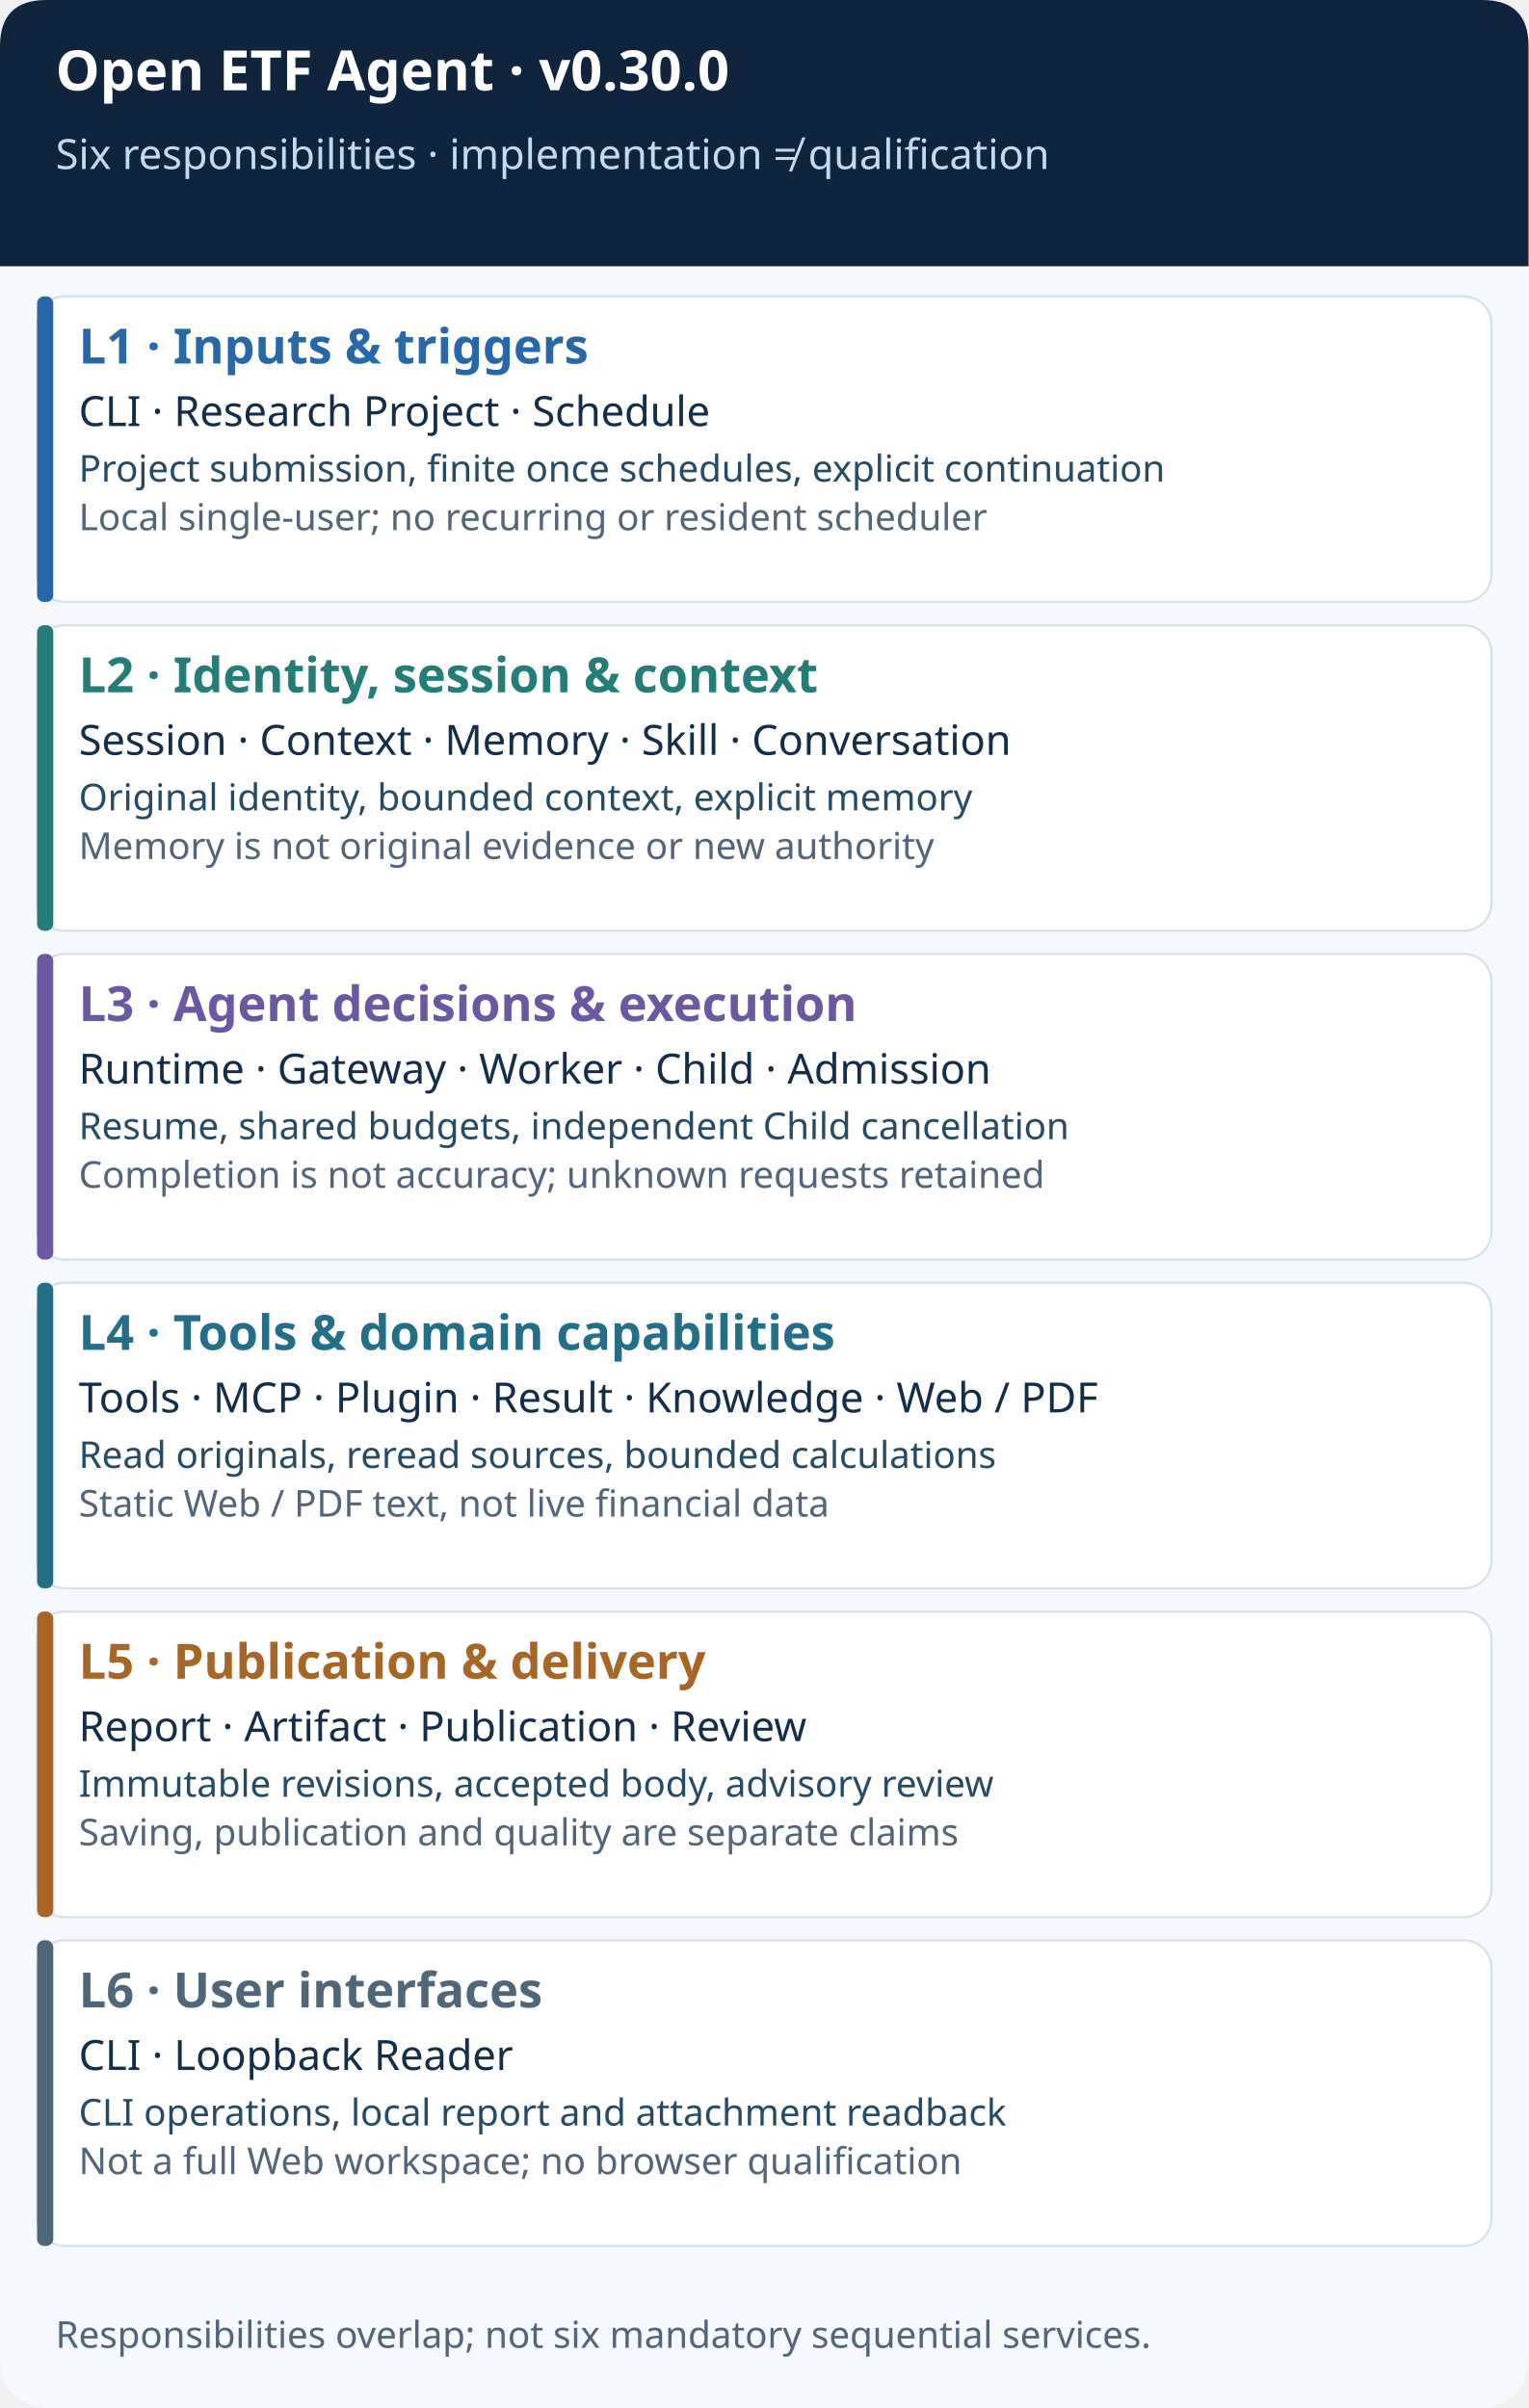
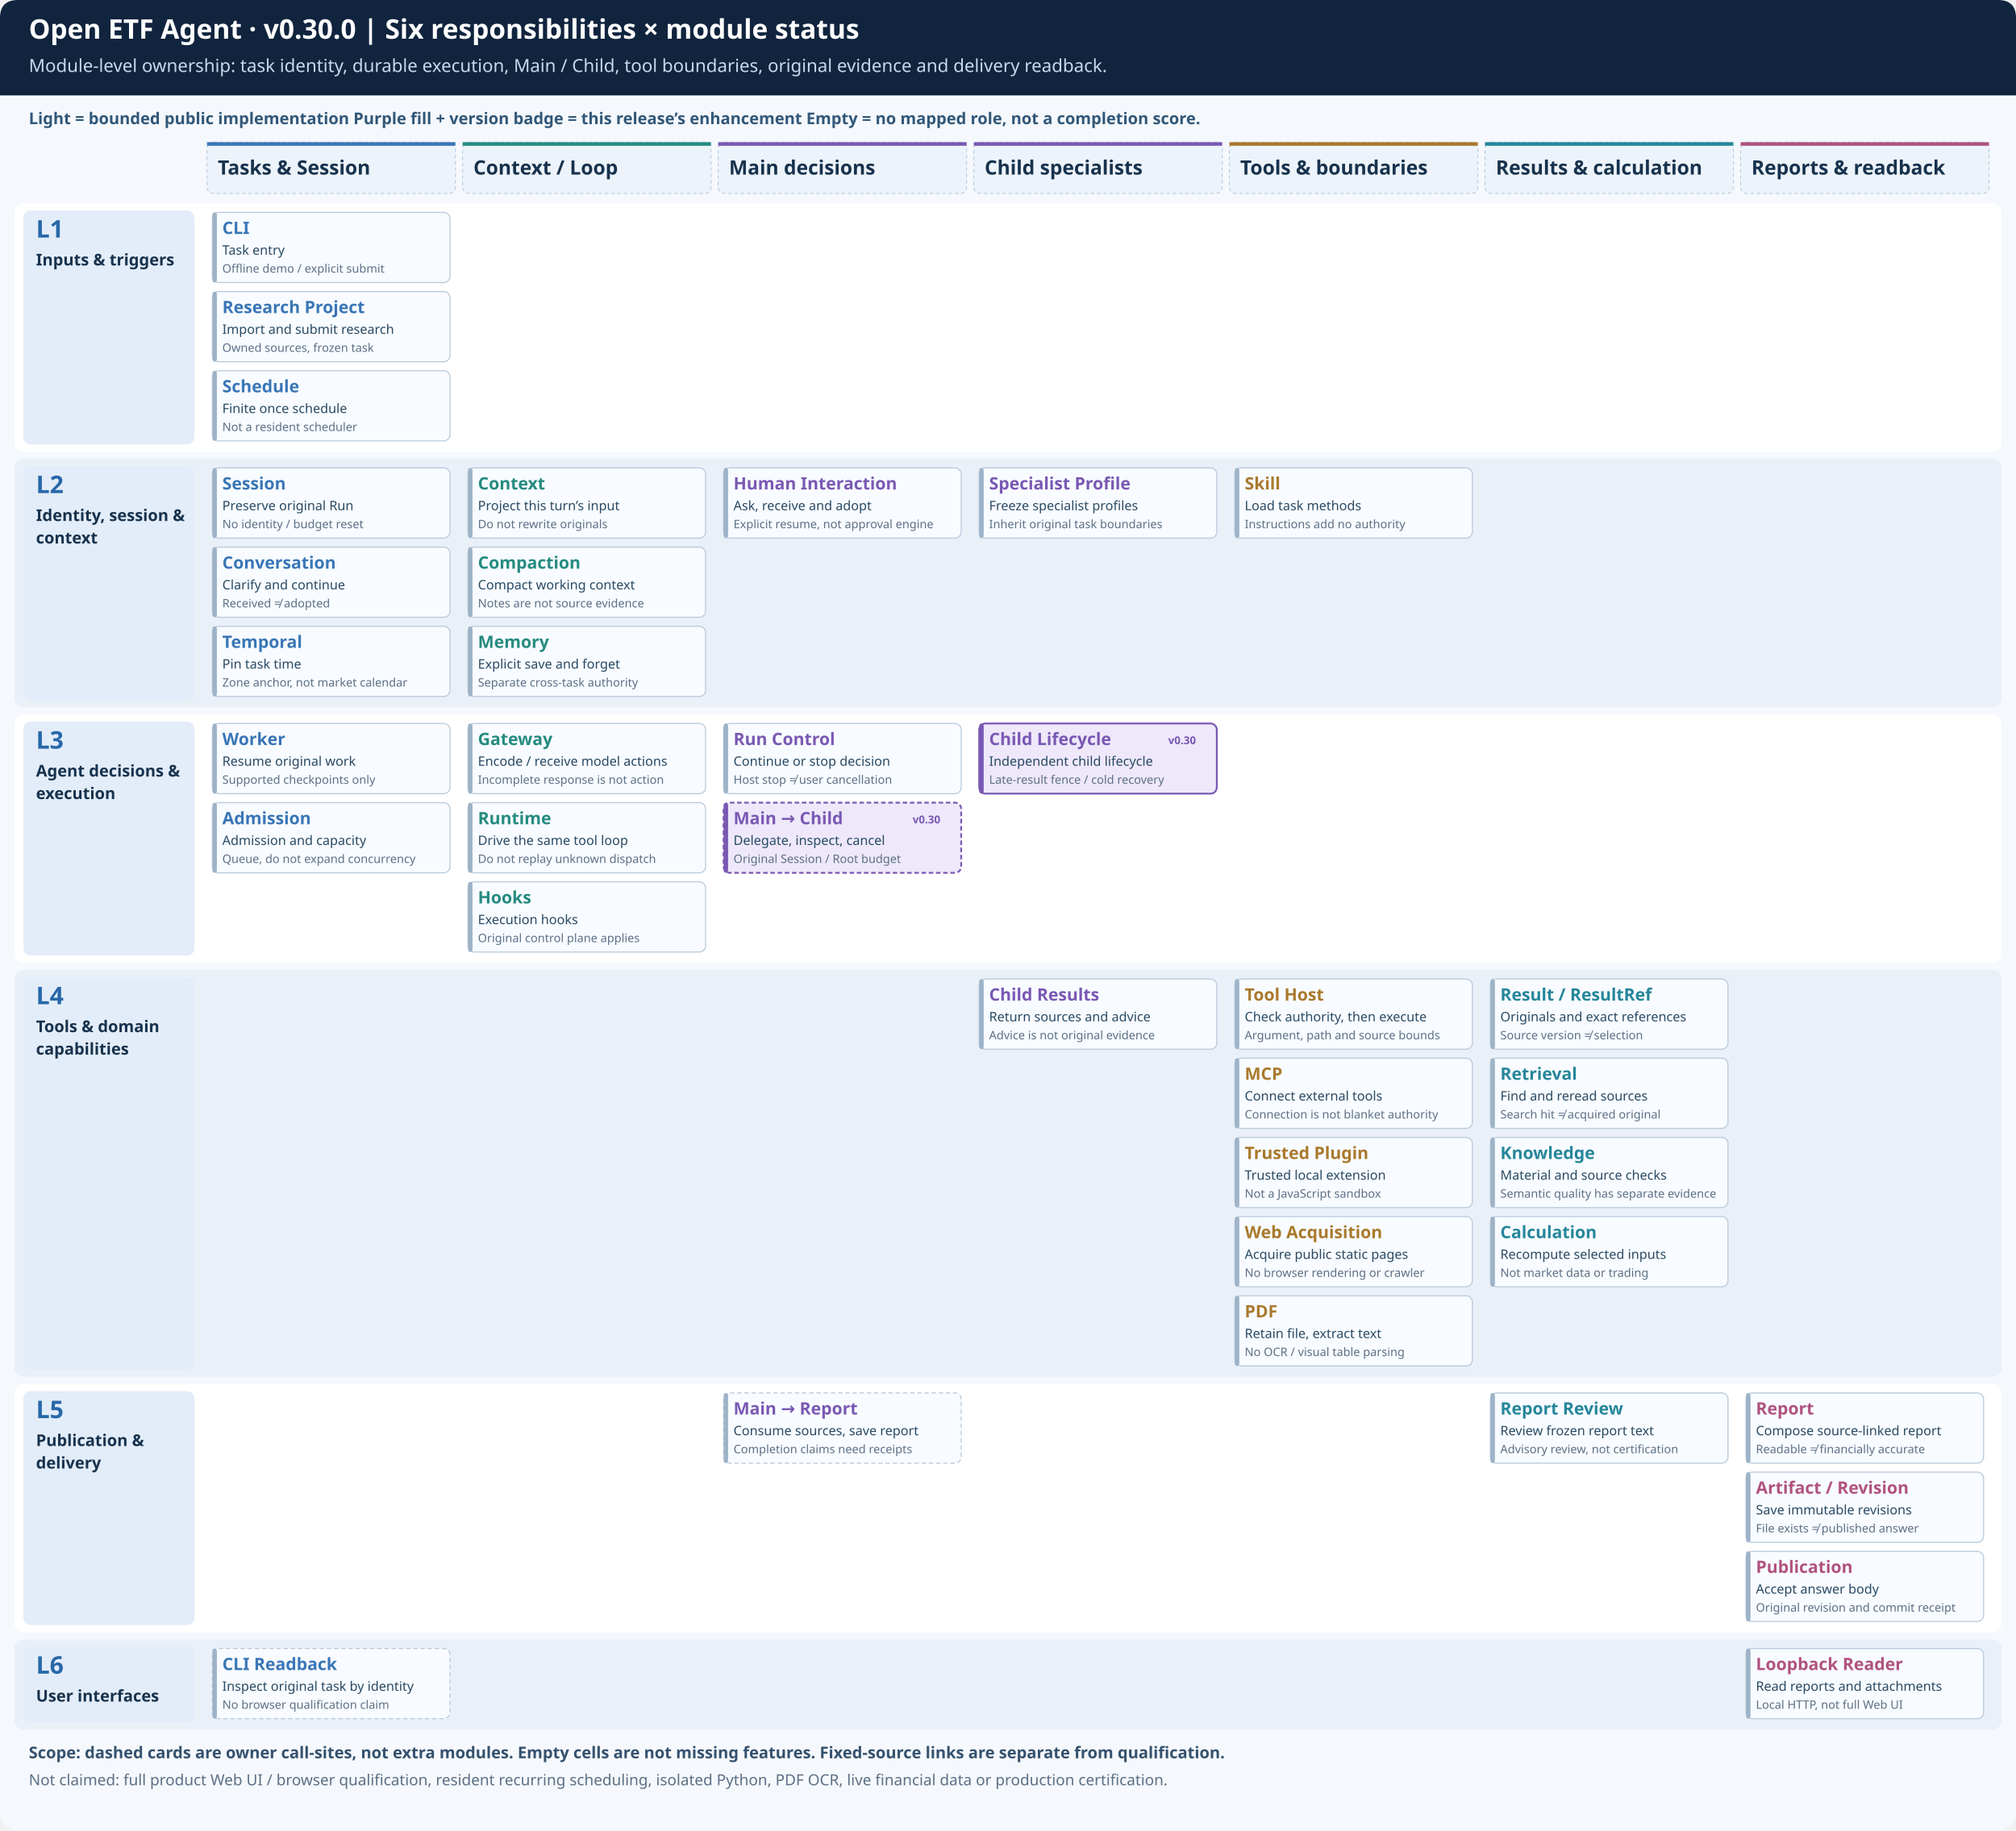
- <svg xmlns="http://www.w3.org/2000/svg" width="660" height="1040" viewBox="0 0 660 1040" role="img" aria-labelledby="title desc">
-   <rect width="660" height="1040" rx="20" fill="#f5f8fc" />
-   <path d="M20 0h620q20 0 20 20v95H0V20Q0 0 20 0" fill="#10243e" />
+ <svg xmlns="http://www.w3.org/2000/svg" width="2240" height="2034" viewBox="0 0 2240 2034" role="img" aria-labelledby="title desc">
+   <rect width="2240" height="2034" rx="20" fill="#f5f8fc" />
+   <path d="M20 0h2200q20 0 20 20v86H0V20Q0 0 20 0" fill="#10243e" />
  <g font-family="system-ui, sans-serif">
-     <text x="24" y="39" fill="white" font-size="24" font-weight="700">Open ETF Agent · v0.30.0</text>
-     <text x="24" y="73" fill="#c5d9ed" font-size="18">Six responsibilities · implementation ≠ qualification</text>
-     <rect x="16" y="128" width="628" height="132" rx="12" fill="white" stroke="#d7e1ed" />
-     <rect x="16" y="128" width="7" height="132" rx="3" fill="#2868a9" />
-     <text x="34" y="157" fill="#2868a9" font-size="21" font-weight="700">L1 · Inputs &amp; triggers</text>
-     <text x="34" y="184" fill="#142d48" font-size="18">CLI · Research Project · Schedule</text>
-     <text x="34" y="208" fill="#274b64" font-size="16">Project submission, finite once schedules, explicit continuation</text>
-     <text x="34" y="229" fill="#52657b" font-size="16">Local single-user; no recurring or resident scheduler</text>
-     <rect x="16" y="270" width="628" height="132" rx="12" fill="white" stroke="#d7e1ed" />
-     <rect x="16" y="270" width="7" height="132" rx="3" fill="#257d78" />
-     <text x="34" y="299" fill="#257d78" font-size="21" font-weight="700">L2 · Identity, session &amp; context</text>
-     <text x="34" y="326" fill="#142d48" font-size="18">Session · Context · Memory · Skill · Conversation</text>
-     <text x="34" y="350" fill="#274b64" font-size="16">Original identity, bounded context, explicit memory</text>
-     <text x="34" y="371" fill="#52657b" font-size="16">Memory is not original evidence or new authority</text>
-     <rect x="16" y="412" width="628" height="132" rx="12" fill="white" stroke="#d7e1ed" />
-     <rect x="16" y="412" width="7" height="132" rx="3" fill="#6b58a2" />
-     <text x="34" y="441" fill="#6b58a2" font-size="21" font-weight="700">L3 · Agent decisions &amp; execution</text>
-     <text x="34" y="468" fill="#142d48" font-size="18">Runtime · Gateway · Worker · Child · Admission</text>
-     <text x="34" y="492" fill="#274b64" font-size="16">Resume, shared budgets, independent Child cancellation</text>
-     <text x="34" y="513" fill="#52657b" font-size="16">Completion is not accuracy; unknown requests retained</text>
-     <rect x="16" y="554" width="628" height="132" rx="12" fill="white" stroke="#d7e1ed" />
-     <rect x="16" y="554" width="7" height="132" rx="3" fill="#246f88" />
-     <text x="34" y="583" fill="#246f88" font-size="21" font-weight="700">L4 · Tools &amp; domain capabilities</text>
-     <text x="34" y="610" fill="#142d48" font-size="18">Tools · MCP · Plugin · Result · Knowledge · Web / PDF</text>
-     <text x="34" y="634" fill="#274b64" font-size="16">Read originals, reread sources, bounded calculations</text>
-     <text x="34" y="655" fill="#52657b" font-size="16">Static Web / PDF text, not live financial data</text>
-     <rect x="16" y="696" width="628" height="132" rx="12" fill="white" stroke="#d7e1ed" />
-     <rect x="16" y="696" width="7" height="132" rx="3" fill="#a76625" />
-     <text x="34" y="725" fill="#a76625" font-size="21" font-weight="700">L5 · Publication &amp; delivery</text>
-     <text x="34" y="752" fill="#142d48" font-size="18">Report · Artifact · Publication · Review</text>
-     <text x="34" y="776" fill="#274b64" font-size="16">Immutable revisions, accepted body, advisory review</text>
-     <text x="34" y="797" fill="#52657b" font-size="16">Saving, publication and quality are separate claims</text>
-     <rect x="16" y="838" width="628" height="132" rx="12" fill="white" stroke="#d7e1ed" />
-     <rect x="16" y="838" width="7" height="132" rx="3" fill="#506779" />
-     <text x="34" y="867" fill="#506779" font-size="21" font-weight="700">L6 · User interfaces</text>
-     <text x="34" y="894" fill="#142d48" font-size="18">CLI · Loopback Reader</text>
-     <text x="34" y="918" fill="#274b64" font-size="16">CLI operations, local report and attachment readback</text>
-     <text x="34" y="939" fill="#52657b" font-size="16">Not a full Web workspace; no browser qualification</text>
-     <text x="24" y="1014" fill="#52657b" font-size="16">Responsibilities overlap; not six mandatory sequential services.</text>
+     <text x="32" y="43" font-size="30" fill="#fff" font-weight="700">Open ETF Agent · v0.30.0 | Six responsibilities × module status</text>
+     <text x="32" y="80" font-size="20" fill="#c5d9ed" font-weight="400">Module-level ownership: task identity, durable execution, Main / Child, tool boundaries, original evidence and delivery readback.</text>
+     <text x="32" y="138" font-size="18" fill="#315778" font-weight="600">Light = bounded public implementation   Purple fill + version badge = this release’s enhancement   Empty = no mapped role, not a completion score.</text>
+     <rect x="230" y="158" width="276" height="57" rx="7" fill="#edf3fa" stroke="#b8cbe0" stroke-dasharray="4 3" />
+     <rect x="230" y="158" width="276" height="4" fill="#3976b6" />
+     <text x="242" y="194" font-size="22" fill="#17324d" font-weight="700">Tasks &amp; Session</text>
+     <rect x="514" y="158" width="276" height="57" rx="7" fill="#edf3fa" stroke="#b8cbe0" stroke-dasharray="4 3" />
+     <rect x="514" y="158" width="276" height="4" fill="#258b80" />
+     <text x="526" y="194" font-size="22" fill="#17324d" font-weight="700">Context / Loop</text>
+     <rect x="798" y="158" width="276" height="57" rx="7" fill="#edf3fa" stroke="#b8cbe0" stroke-dasharray="4 3" />
+     <rect x="798" y="158" width="276" height="4" fill="#7958b3" />
+     <text x="810" y="194" font-size="22" fill="#17324d" font-weight="700">Main decisions</text>
+     <rect x="1082" y="158" width="276" height="57" rx="7" fill="#edf3fa" stroke="#b8cbe0" stroke-dasharray="4 3" />
+     <rect x="1082" y="158" width="276" height="4" fill="#7958b3" />
+     <text x="1094" y="194" font-size="22" fill="#17324d" font-weight="700">Child specialists</text>
+     <rect x="1366" y="158" width="276" height="57" rx="7" fill="#edf3fa" stroke="#b8cbe0" stroke-dasharray="4 3" />
+     <rect x="1366" y="158" width="276" height="4" fill="#a9792c" />
+     <text x="1378" y="194" font-size="22" fill="#17324d" font-weight="700">Tools &amp; boundaries</text>
+     <rect x="1650" y="158" width="276" height="57" rx="7" fill="#edf3fa" stroke="#b8cbe0" stroke-dasharray="4 3" />
+     <rect x="1650" y="158" width="276" height="4" fill="#25869a" />
+     <text x="1662" y="194" font-size="22" fill="#17324d" font-weight="700">Results &amp; calculation</text>
+     <rect x="1934" y="158" width="276" height="57" rx="7" fill="#edf3fa" stroke="#b8cbe0" stroke-dasharray="4 3" />
+     <rect x="1934" y="158" width="276" height="4" fill="#b05280" />
+     <text x="1946" y="194" font-size="22" fill="#17324d" font-weight="700">Reports &amp; readback</text>
+     <rect x="16" y="226" width="2208" height="276" rx="10" fill="#ffffff" />
+     <rect x="26" y="234" width="190" height="260" rx="8" fill="#e3edf9" />
+     <text x="40" y="264" font-size="27" fill="#2868a9" font-weight="700">L1</text>
+     <text x="40" y="295" font-size="18" fill="#17324d" font-weight="700">Inputs &amp; triggers</text>
+     <a href="https://github.com/hpoenixf/open-etf-agent/blob/ba527fb502aebbe8bd601fd2115a4282cd10b94c/src/cli.mjs" target="_blank">
+       <rect x="236" y="236" width="264" height="78" rx="7" fill="#f8fbff" stroke="#b9cadb" stroke-width="1.2" />
+       <rect x="236" y="236" width="5" height="78" rx="3" fill="#9db3c8" />
+       <text x="247" y="260" font-size="19" fill="#3976b6" font-weight="700">CLI</text>
+       <text x="247" y="283" font-size="14.5" fill="#284963" font-weight="500">Task entry</text>
+       <text x="247" y="303" font-size="13" fill="#5c6f85" font-weight="400">Offline demo / explicit submit</text>
+     </a>
+     <a href="https://github.com/hpoenixf/open-etf-agent/blob/ba527fb502aebbe8bd601fd2115a4282cd10b94c/src/research-project.mjs" target="_blank">
+       <rect x="236" y="324" width="264" height="78" rx="7" fill="#f8fbff" stroke="#b9cadb" stroke-width="1.2" />
+       <rect x="236" y="324" width="5" height="78" rx="3" fill="#9db3c8" />
+       <text x="247" y="348" font-size="19" fill="#3976b6" font-weight="700">Research Project</text>
+       <text x="247" y="371" font-size="14.5" fill="#284963" font-weight="500">Import and submit research</text>
+       <text x="247" y="391" font-size="13" fill="#5c6f85" font-weight="400">Owned sources, frozen task</text>
+     </a>
+     <a href="https://github.com/hpoenixf/open-etf-agent/blob/ba527fb502aebbe8bd601fd2115a4282cd10b94c/src/scheduled-tasks.mjs" target="_blank">
+       <rect x="236" y="412" width="264" height="78" rx="7" fill="#f8fbff" stroke="#b9cadb" stroke-width="1.2" />
+       <rect x="236" y="412" width="5" height="78" rx="3" fill="#9db3c8" />
+       <text x="247" y="436" font-size="19" fill="#3976b6" font-weight="700">Schedule</text>
+       <text x="247" y="459" font-size="14.5" fill="#284963" font-weight="500">Finite once schedule</text>
+       <text x="247" y="479" font-size="13" fill="#5c6f85" font-weight="400">Not a resident scheduler</text>
+     </a>
+     <rect x="16" y="510" width="2208" height="276" rx="10" fill="#eaf0f8" />
+     <rect x="26" y="518" width="190" height="260" rx="8" fill="#e3edf9" />
+     <text x="40" y="548" font-size="27" fill="#2868a9" font-weight="700">L2</text>
+     <text x="40" y="579" font-size="18" fill="#17324d" font-weight="700">Identity, session &amp;</text>
+     <text x="40" y="604" font-size="18" fill="#17324d" font-weight="700">context</text>
+     <a href="https://github.com/hpoenixf/open-etf-agent/blob/ba527fb502aebbe8bd601fd2115a4282cd10b94c/src/session.mjs" target="_blank">
+       <rect x="236" y="520" width="264" height="78" rx="7" fill="#f8fbff" stroke="#b9cadb" stroke-width="1.2" />
+       <rect x="236" y="520" width="5" height="78" rx="3" fill="#9db3c8" />
+       <text x="247" y="544" font-size="19" fill="#3976b6" font-weight="700">Session</text>
+       <text x="247" y="567" font-size="14.5" fill="#284963" font-weight="500">Preserve original Run</text>
+       <text x="247" y="587" font-size="13" fill="#5c6f85" font-weight="400">No identity / budget reset</text>
+     </a>
+     <a href="https://github.com/hpoenixf/open-etf-agent/blob/ba527fb502aebbe8bd601fd2115a4282cd10b94c/src/conversation.mjs" target="_blank">
+       <rect x="236" y="608" width="264" height="78" rx="7" fill="#f8fbff" stroke="#b9cadb" stroke-width="1.2" />
+       <rect x="236" y="608" width="5" height="78" rx="3" fill="#9db3c8" />
+       <text x="247" y="632" font-size="19" fill="#3976b6" font-weight="700">Conversation</text>
+       <text x="247" y="655" font-size="14.5" fill="#284963" font-weight="500">Clarify and continue</text>
+       <text x="247" y="675" font-size="13" fill="#5c6f85" font-weight="400">Received ≠ adopted</text>
+     </a>
+     <a href="https://github.com/hpoenixf/open-etf-agent/blob/ba527fb502aebbe8bd601fd2115a4282cd10b94c/src/temporal.mjs" target="_blank">
+       <rect x="236" y="696" width="264" height="78" rx="7" fill="#f8fbff" stroke="#b9cadb" stroke-width="1.2" />
+       <rect x="236" y="696" width="5" height="78" rx="3" fill="#9db3c8" />
+       <text x="247" y="720" font-size="19" fill="#3976b6" font-weight="700">Temporal</text>
+       <text x="247" y="743" font-size="14.5" fill="#284963" font-weight="500">Pin task time</text>
+       <text x="247" y="763" font-size="13" fill="#5c6f85" font-weight="400">Zone anchor, not market calendar</text>
+     </a>
+     <a href="https://github.com/hpoenixf/open-etf-agent/blob/ba527fb502aebbe8bd601fd2115a4282cd10b94c/src/context.mjs" target="_blank">
+       <rect x="520" y="520" width="264" height="78" rx="7" fill="#f8fbff" stroke="#b9cadb" stroke-width="1.2" />
+       <rect x="520" y="520" width="5" height="78" rx="3" fill="#9db3c8" />
+       <text x="531" y="544" font-size="19" fill="#258b80" font-weight="700">Context</text>
+       <text x="531" y="567" font-size="14.5" fill="#284963" font-weight="500">Project this turn’s input</text>
+       <text x="531" y="587" font-size="13" fill="#5c6f85" font-weight="400">Do not rewrite originals</text>
+     </a>
+     <a href="https://github.com/hpoenixf/open-etf-agent/blob/ba527fb502aebbe8bd601fd2115a4282cd10b94c/src/compaction.mjs" target="_blank">
+       <rect x="520" y="608" width="264" height="78" rx="7" fill="#f8fbff" stroke="#b9cadb" stroke-width="1.2" />
+       <rect x="520" y="608" width="5" height="78" rx="3" fill="#9db3c8" />
+       <text x="531" y="632" font-size="19" fill="#258b80" font-weight="700">Compaction</text>
+       <text x="531" y="655" font-size="14.5" fill="#284963" font-weight="500">Compact working context</text>
+       <text x="531" y="675" font-size="13" fill="#5c6f85" font-weight="400">Notes are not source evidence</text>
+     </a>
+     <a href="https://github.com/hpoenixf/open-etf-agent/blob/ba527fb502aebbe8bd601fd2115a4282cd10b94c/src/memory.mjs" target="_blank">
+       <rect x="520" y="696" width="264" height="78" rx="7" fill="#f8fbff" stroke="#b9cadb" stroke-width="1.2" />
+       <rect x="520" y="696" width="5" height="78" rx="3" fill="#9db3c8" />
+       <text x="531" y="720" font-size="19" fill="#258b80" font-weight="700">Memory</text>
+       <text x="531" y="743" font-size="14.5" fill="#284963" font-weight="500">Explicit save and forget</text>
+       <text x="531" y="763" font-size="13" fill="#5c6f85" font-weight="400">Separate cross-task authority</text>
+     </a>
+     <a href="https://github.com/hpoenixf/open-etf-agent/blob/ba527fb502aebbe8bd601fd2115a4282cd10b94c/src/human-interaction.mjs" target="_blank">
+       <rect x="804" y="520" width="264" height="78" rx="7" fill="#f8fbff" stroke="#b9cadb" stroke-width="1.2" />
+       <rect x="804" y="520" width="5" height="78" rx="3" fill="#9db3c8" />
+       <text x="815" y="544" font-size="19" fill="#7958b3" font-weight="700">Human Interaction</text>
+       <text x="815" y="567" font-size="14.5" fill="#284963" font-weight="500">Ask, receive and adopt</text>
+       <text x="815" y="587" font-size="13" fill="#5c6f85" font-weight="400">Explicit resume, not approval engine</text>
+     </a>
+     <a href="https://github.com/hpoenixf/open-etf-agent/blob/ba527fb502aebbe8bd601fd2115a4282cd10b94c/src/specialist-profiles.mjs" target="_blank">
+       <rect x="1088" y="520" width="264" height="78" rx="7" fill="#f8fbff" stroke="#b9cadb" stroke-width="1.2" />
+       <rect x="1088" y="520" width="5" height="78" rx="3" fill="#9db3c8" />
+       <text x="1099" y="544" font-size="19" fill="#7958b3" font-weight="700">Specialist Profile</text>
+       <text x="1099" y="567" font-size="14.5" fill="#284963" font-weight="500">Freeze specialist profiles</text>
+       <text x="1099" y="587" font-size="13" fill="#5c6f85" font-weight="400">Inherit original task boundaries</text>
+     </a>
+     <a href="https://github.com/hpoenixf/open-etf-agent/blob/ba527fb502aebbe8bd601fd2115a4282cd10b94c/src/skills.mjs" target="_blank">
+       <rect x="1372" y="520" width="264" height="78" rx="7" fill="#f8fbff" stroke="#b9cadb" stroke-width="1.2" />
+       <rect x="1372" y="520" width="5" height="78" rx="3" fill="#9db3c8" />
+       <text x="1383" y="544" font-size="19" fill="#a9792c" font-weight="700">Skill</text>
+       <text x="1383" y="567" font-size="14.5" fill="#284963" font-weight="500">Load task methods</text>
+       <text x="1383" y="587" font-size="13" fill="#5c6f85" font-weight="400">Instructions add no authority</text>
+     </a>
+     <rect x="16" y="794" width="2208" height="276" rx="10" fill="#ffffff" />
+     <rect x="26" y="802" width="190" height="260" rx="8" fill="#e3edf9" />
+     <text x="40" y="832" font-size="27" fill="#2868a9" font-weight="700">L3</text>
+     <text x="40" y="863" font-size="18" fill="#17324d" font-weight="700">Agent decisions &amp;</text>
+     <text x="40" y="888" font-size="18" fill="#17324d" font-weight="700">execution</text>
+     <a href="https://github.com/hpoenixf/open-etf-agent/blob/ba527fb502aebbe8bd601fd2115a4282cd10b94c/src/worker.mjs" target="_blank">
+       <rect x="236" y="804" width="264" height="78" rx="7" fill="#f8fbff" stroke="#b9cadb" stroke-width="1.2" />
+       <rect x="236" y="804" width="5" height="78" rx="3" fill="#9db3c8" />
+       <text x="247" y="828" font-size="19" fill="#3976b6" font-weight="700">Worker</text>
+       <text x="247" y="851" font-size="14.5" fill="#284963" font-weight="500">Resume original work</text>
+       <text x="247" y="871" font-size="13" fill="#5c6f85" font-weight="400">Supported checkpoints only</text>
+     </a>
+     <a href="https://github.com/hpoenixf/open-etf-agent/blob/ba527fb502aebbe8bd601fd2115a4282cd10b94c/src/admission.mjs" target="_blank">
+       <rect x="236" y="892" width="264" height="78" rx="7" fill="#f8fbff" stroke="#b9cadb" stroke-width="1.2" />
+       <rect x="236" y="892" width="5" height="78" rx="3" fill="#9db3c8" />
+       <text x="247" y="916" font-size="19" fill="#3976b6" font-weight="700">Admission</text>
+       <text x="247" y="939" font-size="14.5" fill="#284963" font-weight="500">Admission and capacity</text>
+       <text x="247" y="959" font-size="13" fill="#5c6f85" font-weight="400">Queue, do not expand concurrency</text>
+     </a>
+     <a href="https://github.com/hpoenixf/open-etf-agent/blob/ba527fb502aebbe8bd601fd2115a4282cd10b94c/src/gateway.mjs" target="_blank">
+       <rect x="520" y="804" width="264" height="78" rx="7" fill="#f8fbff" stroke="#b9cadb" stroke-width="1.2" />
+       <rect x="520" y="804" width="5" height="78" rx="3" fill="#9db3c8" />
+       <text x="531" y="828" font-size="19" fill="#258b80" font-weight="700">Gateway</text>
+       <text x="531" y="851" font-size="14.5" fill="#284963" font-weight="500">Encode / receive model actions</text>
+       <text x="531" y="871" font-size="13" fill="#5c6f85" font-weight="400">Incomplete response is not action</text>
+     </a>
+     <a href="https://github.com/hpoenixf/open-etf-agent/blob/ba527fb502aebbe8bd601fd2115a4282cd10b94c/src/runtime.mjs" target="_blank">
+       <rect x="520" y="892" width="264" height="78" rx="7" fill="#f8fbff" stroke="#b9cadb" stroke-width="1.2" />
+       <rect x="520" y="892" width="5" height="78" rx="3" fill="#9db3c8" />
+       <text x="531" y="916" font-size="19" fill="#258b80" font-weight="700">Runtime</text>
+       <text x="531" y="939" font-size="14.5" fill="#284963" font-weight="500">Drive the same tool loop</text>
+       <text x="531" y="959" font-size="13" fill="#5c6f85" font-weight="400">Do not replay unknown dispatch</text>
+     </a>
+     <a href="https://github.com/hpoenixf/open-etf-agent/blob/ba527fb502aebbe8bd601fd2115a4282cd10b94c/src/hooks.mjs" target="_blank">
+       <rect x="520" y="980" width="264" height="78" rx="7" fill="#f8fbff" stroke="#b9cadb" stroke-width="1.2" />
+       <rect x="520" y="980" width="5" height="78" rx="3" fill="#9db3c8" />
+       <text x="531" y="1004" font-size="19" fill="#258b80" font-weight="700">Hooks</text>
+       <text x="531" y="1027" font-size="14.5" fill="#284963" font-weight="500">Execution hooks</text>
+       <text x="531" y="1047" font-size="13" fill="#5c6f85" font-weight="400">Original control plane applies</text>
+     </a>
+     <a href="https://github.com/hpoenixf/open-etf-agent/blob/ba527fb502aebbe8bd601fd2115a4282cd10b94c/src/run-control.mjs" target="_blank">
+       <rect x="804" y="804" width="264" height="78" rx="7" fill="#f8fbff" stroke="#b9cadb" stroke-width="1.2" />
+       <rect x="804" y="804" width="5" height="78" rx="3" fill="#9db3c8" />
+       <text x="815" y="828" font-size="19" fill="#7958b3" font-weight="700">Run Control</text>
+       <text x="815" y="851" font-size="14.5" fill="#284963" font-weight="500">Continue or stop decision</text>
+       <text x="815" y="871" font-size="13" fill="#5c6f85" font-weight="400">Host stop ≠ user cancellation</text>
+     </a>
+     <a href="https://github.com/hpoenixf/open-etf-agent/blob/ba527fb502aebbe8bd601fd2115a4282cd10b94c/src/child-execution.mjs" target="_blank">
+       <rect x="804" y="892" width="264" height="78" rx="7" fill="#eee8fa" stroke="#7958b3" stroke-width="2" stroke-dasharray="5 3" />
+       <rect x="804" y="892" width="5" height="78" rx="3" fill="#7958b3" />
+       <text x="815" y="916" font-size="19" fill="#7958b3" font-weight="700">Main → Child</text>
+       <text x="815" y="939" font-size="14.5" fill="#284963" font-weight="500">Delegate, inspect, cancel</text>
+       <text x="815" y="959" font-size="13" fill="#5c6f85" font-weight="400">Original Session / Root budget</text>
+       <text x="1014" y="915" font-size="12" fill="#7958b3" font-weight="700">v0.30</text>
+     </a>
+     <a href="https://github.com/hpoenixf/open-etf-agent/blob/ba527fb502aebbe8bd601fd2115a4282cd10b94c/src/child-execution.mjs" target="_blank">
+       <rect x="1088" y="804" width="264" height="78" rx="7" fill="#eee8fa" stroke="#7958b3" stroke-width="2" />
+       <rect x="1088" y="804" width="5" height="78" rx="3" fill="#7958b3" />
+       <text x="1099" y="828" font-size="19" fill="#7958b3" font-weight="700">Child Lifecycle</text>
+       <text x="1099" y="851" font-size="14.5" fill="#284963" font-weight="500">Independent child lifecycle</text>
+       <text x="1099" y="871" font-size="13" fill="#5c6f85" font-weight="400">Late-result fence / cold recovery</text>
+       <text x="1298" y="827" font-size="12" fill="#7958b3" font-weight="700">v0.30</text>
+     </a>
+     <rect x="16" y="1078" width="2208" height="452" rx="10" fill="#eaf0f8" />
+     <rect x="26" y="1086" width="190" height="436" rx="8" fill="#e3edf9" />
+     <text x="40" y="1116" font-size="27" fill="#2868a9" font-weight="700">L4</text>
+     <text x="40" y="1147" font-size="18" fill="#17324d" font-weight="700">Tools &amp; domain</text>
+     <text x="40" y="1172" font-size="18" fill="#17324d" font-weight="700">capabilities</text>
+     <a href="https://github.com/hpoenixf/open-etf-agent/blob/ba527fb502aebbe8bd601fd2115a4282cd10b94c/src/child-results.mjs" target="_blank">
+       <rect x="1088" y="1088" width="264" height="78" rx="7" fill="#f8fbff" stroke="#b9cadb" stroke-width="1.2" />
+       <rect x="1088" y="1088" width="5" height="78" rx="3" fill="#9db3c8" />
+       <text x="1099" y="1112" font-size="19" fill="#7958b3" font-weight="700">Child Results</text>
+       <text x="1099" y="1135" font-size="14.5" fill="#284963" font-weight="500">Return sources and advice</text>
+       <text x="1099" y="1155" font-size="13" fill="#5c6f85" font-weight="400">Advice is not original evidence</text>
+     </a>
+     <a href="https://github.com/hpoenixf/open-etf-agent/blob/ba527fb502aebbe8bd601fd2115a4282cd10b94c/src/tools.mjs" target="_blank">
+       <rect x="1372" y="1088" width="264" height="78" rx="7" fill="#f8fbff" stroke="#b9cadb" stroke-width="1.2" />
+       <rect x="1372" y="1088" width="5" height="78" rx="3" fill="#9db3c8" />
+       <text x="1383" y="1112" font-size="19" fill="#a9792c" font-weight="700">Tool Host</text>
+       <text x="1383" y="1135" font-size="14.5" fill="#284963" font-weight="500">Check authority, then execute</text>
+       <text x="1383" y="1155" font-size="13" fill="#5c6f85" font-weight="400">Argument, path and source bounds</text>
+     </a>
+     <a href="https://github.com/hpoenixf/open-etf-agent/blob/ba527fb502aebbe8bd601fd2115a4282cd10b94c/src/mcp.mjs" target="_blank">
+       <rect x="1372" y="1176" width="264" height="78" rx="7" fill="#f8fbff" stroke="#b9cadb" stroke-width="1.2" />
+       <rect x="1372" y="1176" width="5" height="78" rx="3" fill="#9db3c8" />
+       <text x="1383" y="1200" font-size="19" fill="#a9792c" font-weight="700">MCP</text>
+       <text x="1383" y="1223" font-size="14.5" fill="#284963" font-weight="500">Connect external tools</text>
+       <text x="1383" y="1243" font-size="13" fill="#5c6f85" font-weight="400">Connection is not blanket authority</text>
+     </a>
+     <a href="https://github.com/hpoenixf/open-etf-agent/blob/ba527fb502aebbe8bd601fd2115a4282cd10b94c/src/plugins.mjs" target="_blank">
+       <rect x="1372" y="1264" width="264" height="78" rx="7" fill="#f8fbff" stroke="#b9cadb" stroke-width="1.2" />
+       <rect x="1372" y="1264" width="5" height="78" rx="3" fill="#9db3c8" />
+       <text x="1383" y="1288" font-size="19" fill="#a9792c" font-weight="700">Trusted Plugin</text>
+       <text x="1383" y="1311" font-size="14.5" fill="#284963" font-weight="500">Trusted local extension</text>
+       <text x="1383" y="1331" font-size="13" fill="#5c6f85" font-weight="400">Not a JavaScript sandbox</text>
+     </a>
+     <a href="https://github.com/hpoenixf/open-etf-agent/blob/ba527fb502aebbe8bd601fd2115a4282cd10b94c/src/web-acquisition.mjs" target="_blank">
+       <rect x="1372" y="1352" width="264" height="78" rx="7" fill="#f8fbff" stroke="#b9cadb" stroke-width="1.2" />
+       <rect x="1372" y="1352" width="5" height="78" rx="3" fill="#9db3c8" />
+       <text x="1383" y="1376" font-size="19" fill="#a9792c" font-weight="700">Web Acquisition</text>
+       <text x="1383" y="1399" font-size="14.5" fill="#284963" font-weight="500">Acquire public static pages</text>
+       <text x="1383" y="1419" font-size="13" fill="#5c6f85" font-weight="400">No browser rendering or crawler</text>
+     </a>
+     <a href="https://github.com/hpoenixf/open-etf-agent/blob/ba527fb502aebbe8bd601fd2115a4282cd10b94c/src/pdf-input.mjs" target="_blank">
+       <rect x="1372" y="1440" width="264" height="78" rx="7" fill="#f8fbff" stroke="#b9cadb" stroke-width="1.2" />
+       <rect x="1372" y="1440" width="5" height="78" rx="3" fill="#9db3c8" />
+       <text x="1383" y="1464" font-size="19" fill="#a9792c" font-weight="700">PDF</text>
+       <text x="1383" y="1487" font-size="14.5" fill="#284963" font-weight="500">Retain file, extract text</text>
+       <text x="1383" y="1507" font-size="13" fill="#5c6f85" font-weight="400">No OCR / visual table parsing</text>
+     </a>
+     <a href="https://github.com/hpoenixf/open-etf-agent/blob/ba527fb502aebbe8bd601fd2115a4282cd10b94c/src/results.mjs" target="_blank">
+       <rect x="1656" y="1088" width="264" height="78" rx="7" fill="#f8fbff" stroke="#b9cadb" stroke-width="1.2" />
+       <rect x="1656" y="1088" width="5" height="78" rx="3" fill="#9db3c8" />
+       <text x="1667" y="1112" font-size="19" fill="#25869a" font-weight="700">Result / ResultRef</text>
+       <text x="1667" y="1135" font-size="14.5" fill="#284963" font-weight="500">Originals and exact references</text>
+       <text x="1667" y="1155" font-size="13" fill="#5c6f85" font-weight="400">Source version ≠ selection</text>
+     </a>
+     <a href="https://github.com/hpoenixf/open-etf-agent/blob/ba527fb502aebbe8bd601fd2115a4282cd10b94c/src/retrieval.mjs" target="_blank">
+       <rect x="1656" y="1176" width="264" height="78" rx="7" fill="#f8fbff" stroke="#b9cadb" stroke-width="1.2" />
+       <rect x="1656" y="1176" width="5" height="78" rx="3" fill="#9db3c8" />
+       <text x="1667" y="1200" font-size="19" fill="#25869a" font-weight="700">Retrieval</text>
+       <text x="1667" y="1223" font-size="14.5" fill="#284963" font-weight="500">Find and reread sources</text>
+       <text x="1667" y="1243" font-size="13" fill="#5c6f85" font-weight="400">Search hit ≠ acquired original</text>
+     </a>
+     <a href="https://github.com/hpoenixf/open-etf-agent/blob/ba527fb502aebbe8bd601fd2115a4282cd10b94c/src/knowledge.mjs" target="_blank">
+       <rect x="1656" y="1264" width="264" height="78" rx="7" fill="#f8fbff" stroke="#b9cadb" stroke-width="1.2" />
+       <rect x="1656" y="1264" width="5" height="78" rx="3" fill="#9db3c8" />
+       <text x="1667" y="1288" font-size="19" fill="#25869a" font-weight="700">Knowledge</text>
+       <text x="1667" y="1311" font-size="14.5" fill="#284963" font-weight="500">Material and source checks</text>
+       <text x="1667" y="1331" font-size="13" fill="#5c6f85" font-weight="400">Semantic quality has separate evidence</text>
+     </a>
+     <a href="https://github.com/hpoenixf/open-etf-agent/blob/ba527fb502aebbe8bd601fd2115a4282cd10b94c/src/calculation.mjs" target="_blank">
+       <rect x="1656" y="1352" width="264" height="78" rx="7" fill="#f8fbff" stroke="#b9cadb" stroke-width="1.2" />
+       <rect x="1656" y="1352" width="5" height="78" rx="3" fill="#9db3c8" />
+       <text x="1667" y="1376" font-size="19" fill="#25869a" font-weight="700">Calculation</text>
+       <text x="1667" y="1399" font-size="14.5" fill="#284963" font-weight="500">Recompute selected inputs</text>
+       <text x="1667" y="1419" font-size="13" fill="#5c6f85" font-weight="400">Not market data or trading</text>
+     </a>
+     <rect x="16" y="1538" width="2208" height="276" rx="10" fill="#ffffff" />
+     <rect x="26" y="1546" width="190" height="260" rx="8" fill="#e3edf9" />
+     <text x="40" y="1576" font-size="27" fill="#2868a9" font-weight="700">L5</text>
+     <text x="40" y="1607" font-size="18" fill="#17324d" font-weight="700">Publication &amp;</text>
+     <text x="40" y="1632" font-size="18" fill="#17324d" font-weight="700">delivery</text>
+     <a href="https://github.com/hpoenixf/open-etf-agent/blob/ba527fb502aebbe8bd601fd2115a4282cd10b94c/src/report.mjs" target="_blank">
+       <rect x="804" y="1548" width="264" height="78" rx="7" fill="#f8fbff" stroke="#b9cadb" stroke-width="1.2" stroke-dasharray="5 3" />
+       <rect x="804" y="1548" width="5" height="78" rx="3" fill="#9db3c8" />
+       <text x="815" y="1572" font-size="19" fill="#7958b3" font-weight="700">Main → Report</text>
+       <text x="815" y="1595" font-size="14.5" fill="#284963" font-weight="500">Consume sources, save report</text>
+       <text x="815" y="1615" font-size="13" fill="#5c6f85" font-weight="400">Completion claims need receipts</text>
+     </a>
+     <a href="https://github.com/hpoenixf/open-etf-agent/blob/ba527fb502aebbe8bd601fd2115a4282cd10b94c/src/report-review.mjs" target="_blank">
+       <rect x="1656" y="1548" width="264" height="78" rx="7" fill="#f8fbff" stroke="#b9cadb" stroke-width="1.2" />
+       <rect x="1656" y="1548" width="5" height="78" rx="3" fill="#9db3c8" />
+       <text x="1667" y="1572" font-size="19" fill="#25869a" font-weight="700">Report Review</text>
+       <text x="1667" y="1595" font-size="14.5" fill="#284963" font-weight="500">Review frozen report text</text>
+       <text x="1667" y="1615" font-size="13" fill="#5c6f85" font-weight="400">Advisory review, not certification</text>
+     </a>
+     <a href="https://github.com/hpoenixf/open-etf-agent/blob/ba527fb502aebbe8bd601fd2115a4282cd10b94c/src/report.mjs" target="_blank">
+       <rect x="1940" y="1548" width="264" height="78" rx="7" fill="#f8fbff" stroke="#b9cadb" stroke-width="1.2" />
+       <rect x="1940" y="1548" width="5" height="78" rx="3" fill="#9db3c8" />
+       <text x="1951" y="1572" font-size="19" fill="#b05280" font-weight="700">Report</text>
+       <text x="1951" y="1595" font-size="14.5" fill="#284963" font-weight="500">Compose source-linked report</text>
+       <text x="1951" y="1615" font-size="13" fill="#5c6f85" font-weight="400">Readable ≠ financially accurate</text>
+     </a>
+     <a href="https://github.com/hpoenixf/open-etf-agent/blob/ba527fb502aebbe8bd601fd2115a4282cd10b94c/src/artifacts.mjs" target="_blank">
+       <rect x="1940" y="1636" width="264" height="78" rx="7" fill="#f8fbff" stroke="#b9cadb" stroke-width="1.2" />
+       <rect x="1940" y="1636" width="5" height="78" rx="3" fill="#9db3c8" />
+       <text x="1951" y="1660" font-size="19" fill="#b05280" font-weight="700">Artifact / Revision</text>
+       <text x="1951" y="1683" font-size="14.5" fill="#284963" font-weight="500">Save immutable revisions</text>
+       <text x="1951" y="1703" font-size="13" fill="#5c6f85" font-weight="400">File exists ≠ published answer</text>
+     </a>
+     <a href="https://github.com/hpoenixf/open-etf-agent/blob/ba527fb502aebbe8bd601fd2115a4282cd10b94c/src/publication.mjs" target="_blank">
+       <rect x="1940" y="1724" width="264" height="78" rx="7" fill="#f8fbff" stroke="#b9cadb" stroke-width="1.2" />
+       <rect x="1940" y="1724" width="5" height="78" rx="3" fill="#9db3c8" />
+       <text x="1951" y="1748" font-size="19" fill="#b05280" font-weight="700">Publication</text>
+       <text x="1951" y="1771" font-size="14.5" fill="#284963" font-weight="500">Accept answer body</text>
+       <text x="1951" y="1791" font-size="13" fill="#5c6f85" font-weight="400">Original revision and commit receipt</text>
+     </a>
+     <rect x="16" y="1822" width="2208" height="100" rx="10" fill="#eaf0f8" />
+     <rect x="26" y="1830" width="190" height="84" rx="8" fill="#e3edf9" />
+     <text x="40" y="1860" font-size="27" fill="#2868a9" font-weight="700">L6</text>
+     <text x="40" y="1891" font-size="18" fill="#17324d" font-weight="700">User interfaces</text>
+     <a href="https://github.com/hpoenixf/open-etf-agent/blob/ba527fb502aebbe8bd601fd2115a4282cd10b94c/src/observe.mjs" target="_blank">
+       <rect x="236" y="1832" width="264" height="78" rx="7" fill="#f8fbff" stroke="#b9cadb" stroke-width="1.2" stroke-dasharray="5 3" />
+       <rect x="236" y="1832" width="5" height="78" rx="3" fill="#9db3c8" />
+       <text x="247" y="1856" font-size="19" fill="#3976b6" font-weight="700">CLI Readback</text>
+       <text x="247" y="1879" font-size="14.5" fill="#284963" font-weight="500">Inspect original task by identity</text>
+       <text x="247" y="1899" font-size="13" fill="#5c6f85" font-weight="400">No browser qualification claim</text>
+     </a>
+     <a href="https://github.com/hpoenixf/open-etf-agent/blob/ba527fb502aebbe8bd601fd2115a4282cd10b94c/src/reader.mjs" target="_blank">
+       <rect x="1940" y="1832" width="264" height="78" rx="7" fill="#f8fbff" stroke="#b9cadb" stroke-width="1.2" />
+       <rect x="1940" y="1832" width="5" height="78" rx="3" fill="#9db3c8" />
+       <text x="1951" y="1856" font-size="19" fill="#b05280" font-weight="700">Loopback Reader</text>
+       <text x="1951" y="1879" font-size="14.5" fill="#284963" font-weight="500">Read reports and attachments</text>
+       <text x="1951" y="1899" font-size="13" fill="#5c6f85" font-weight="400">Local HTTP, not full Web UI</text>
+     </a>
+     <text x="32" y="1954" font-size="18" fill="#35516e" font-weight="600">Scope: dashed cards are owner call-sites, not extra modules. Empty cells are not missing features. Fixed-source links are separate from qualification.</text>
+     <text x="32" y="1984" font-size="17" fill="#5c6f85" font-weight="400">Not claimed: full product Web UI / browser qualification, resident recurring scheduling, isolated Python, PDF OCR, live financial data or production certification.</text>
  </g>
</svg>
